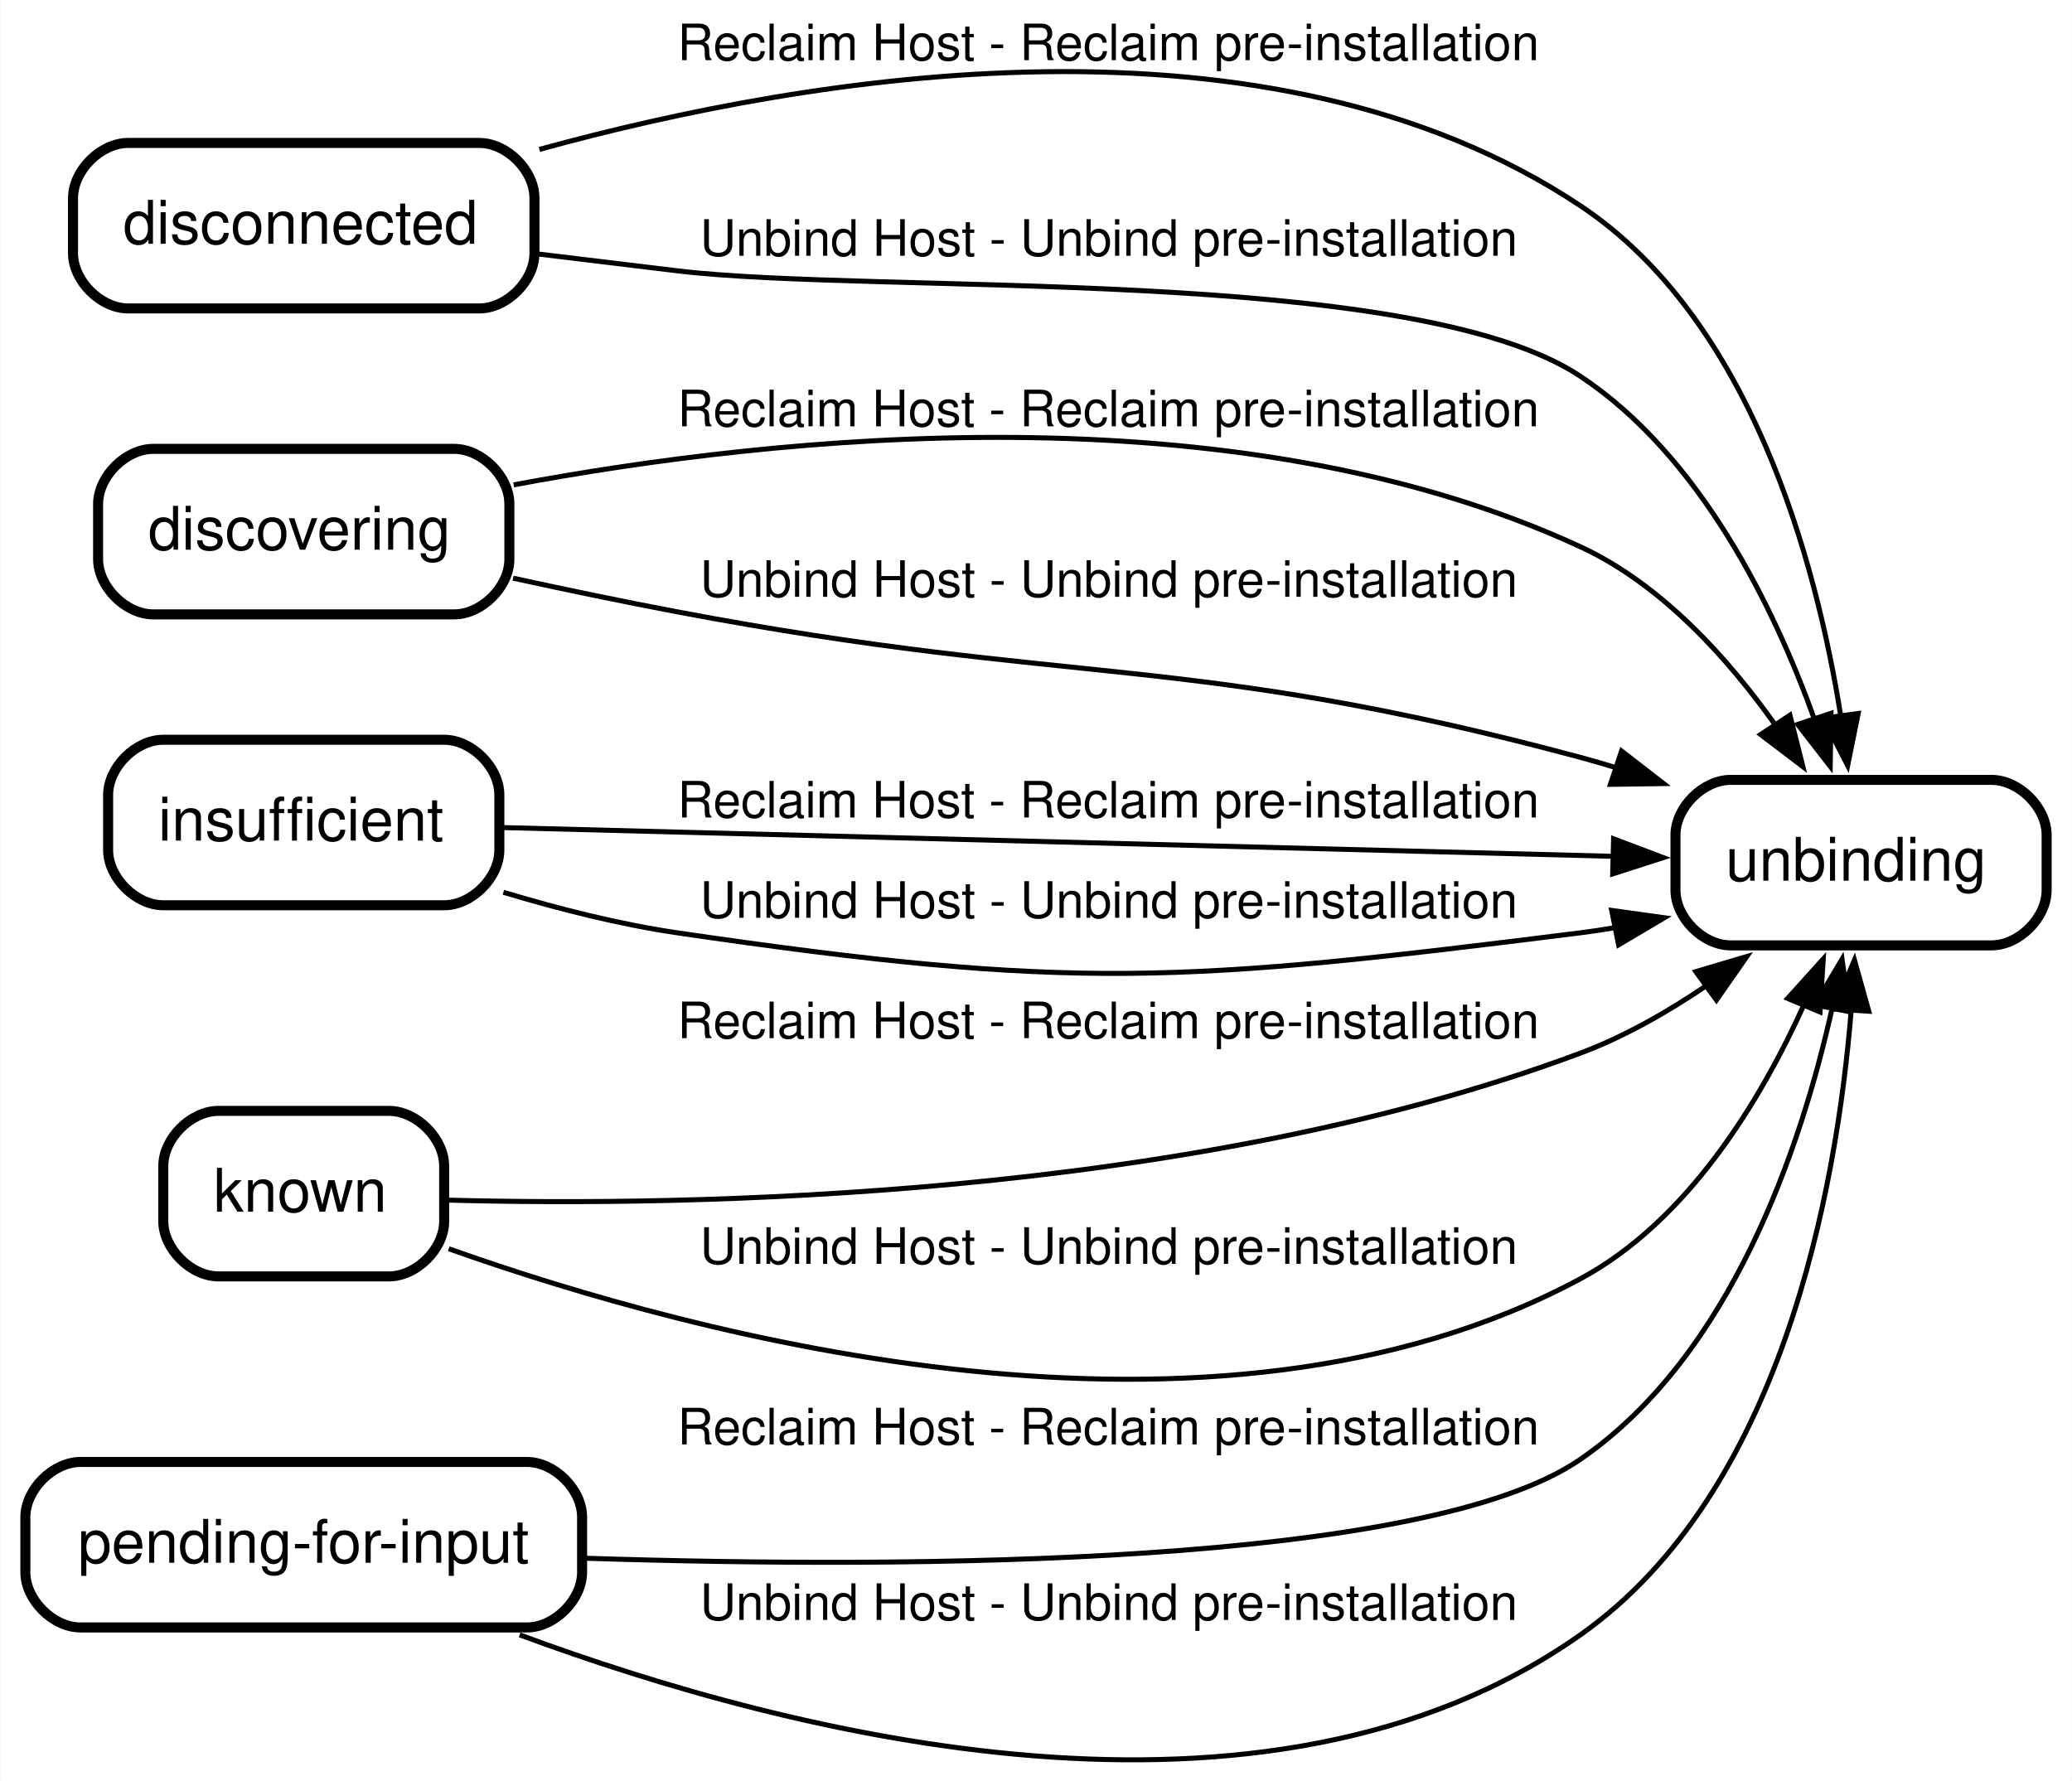
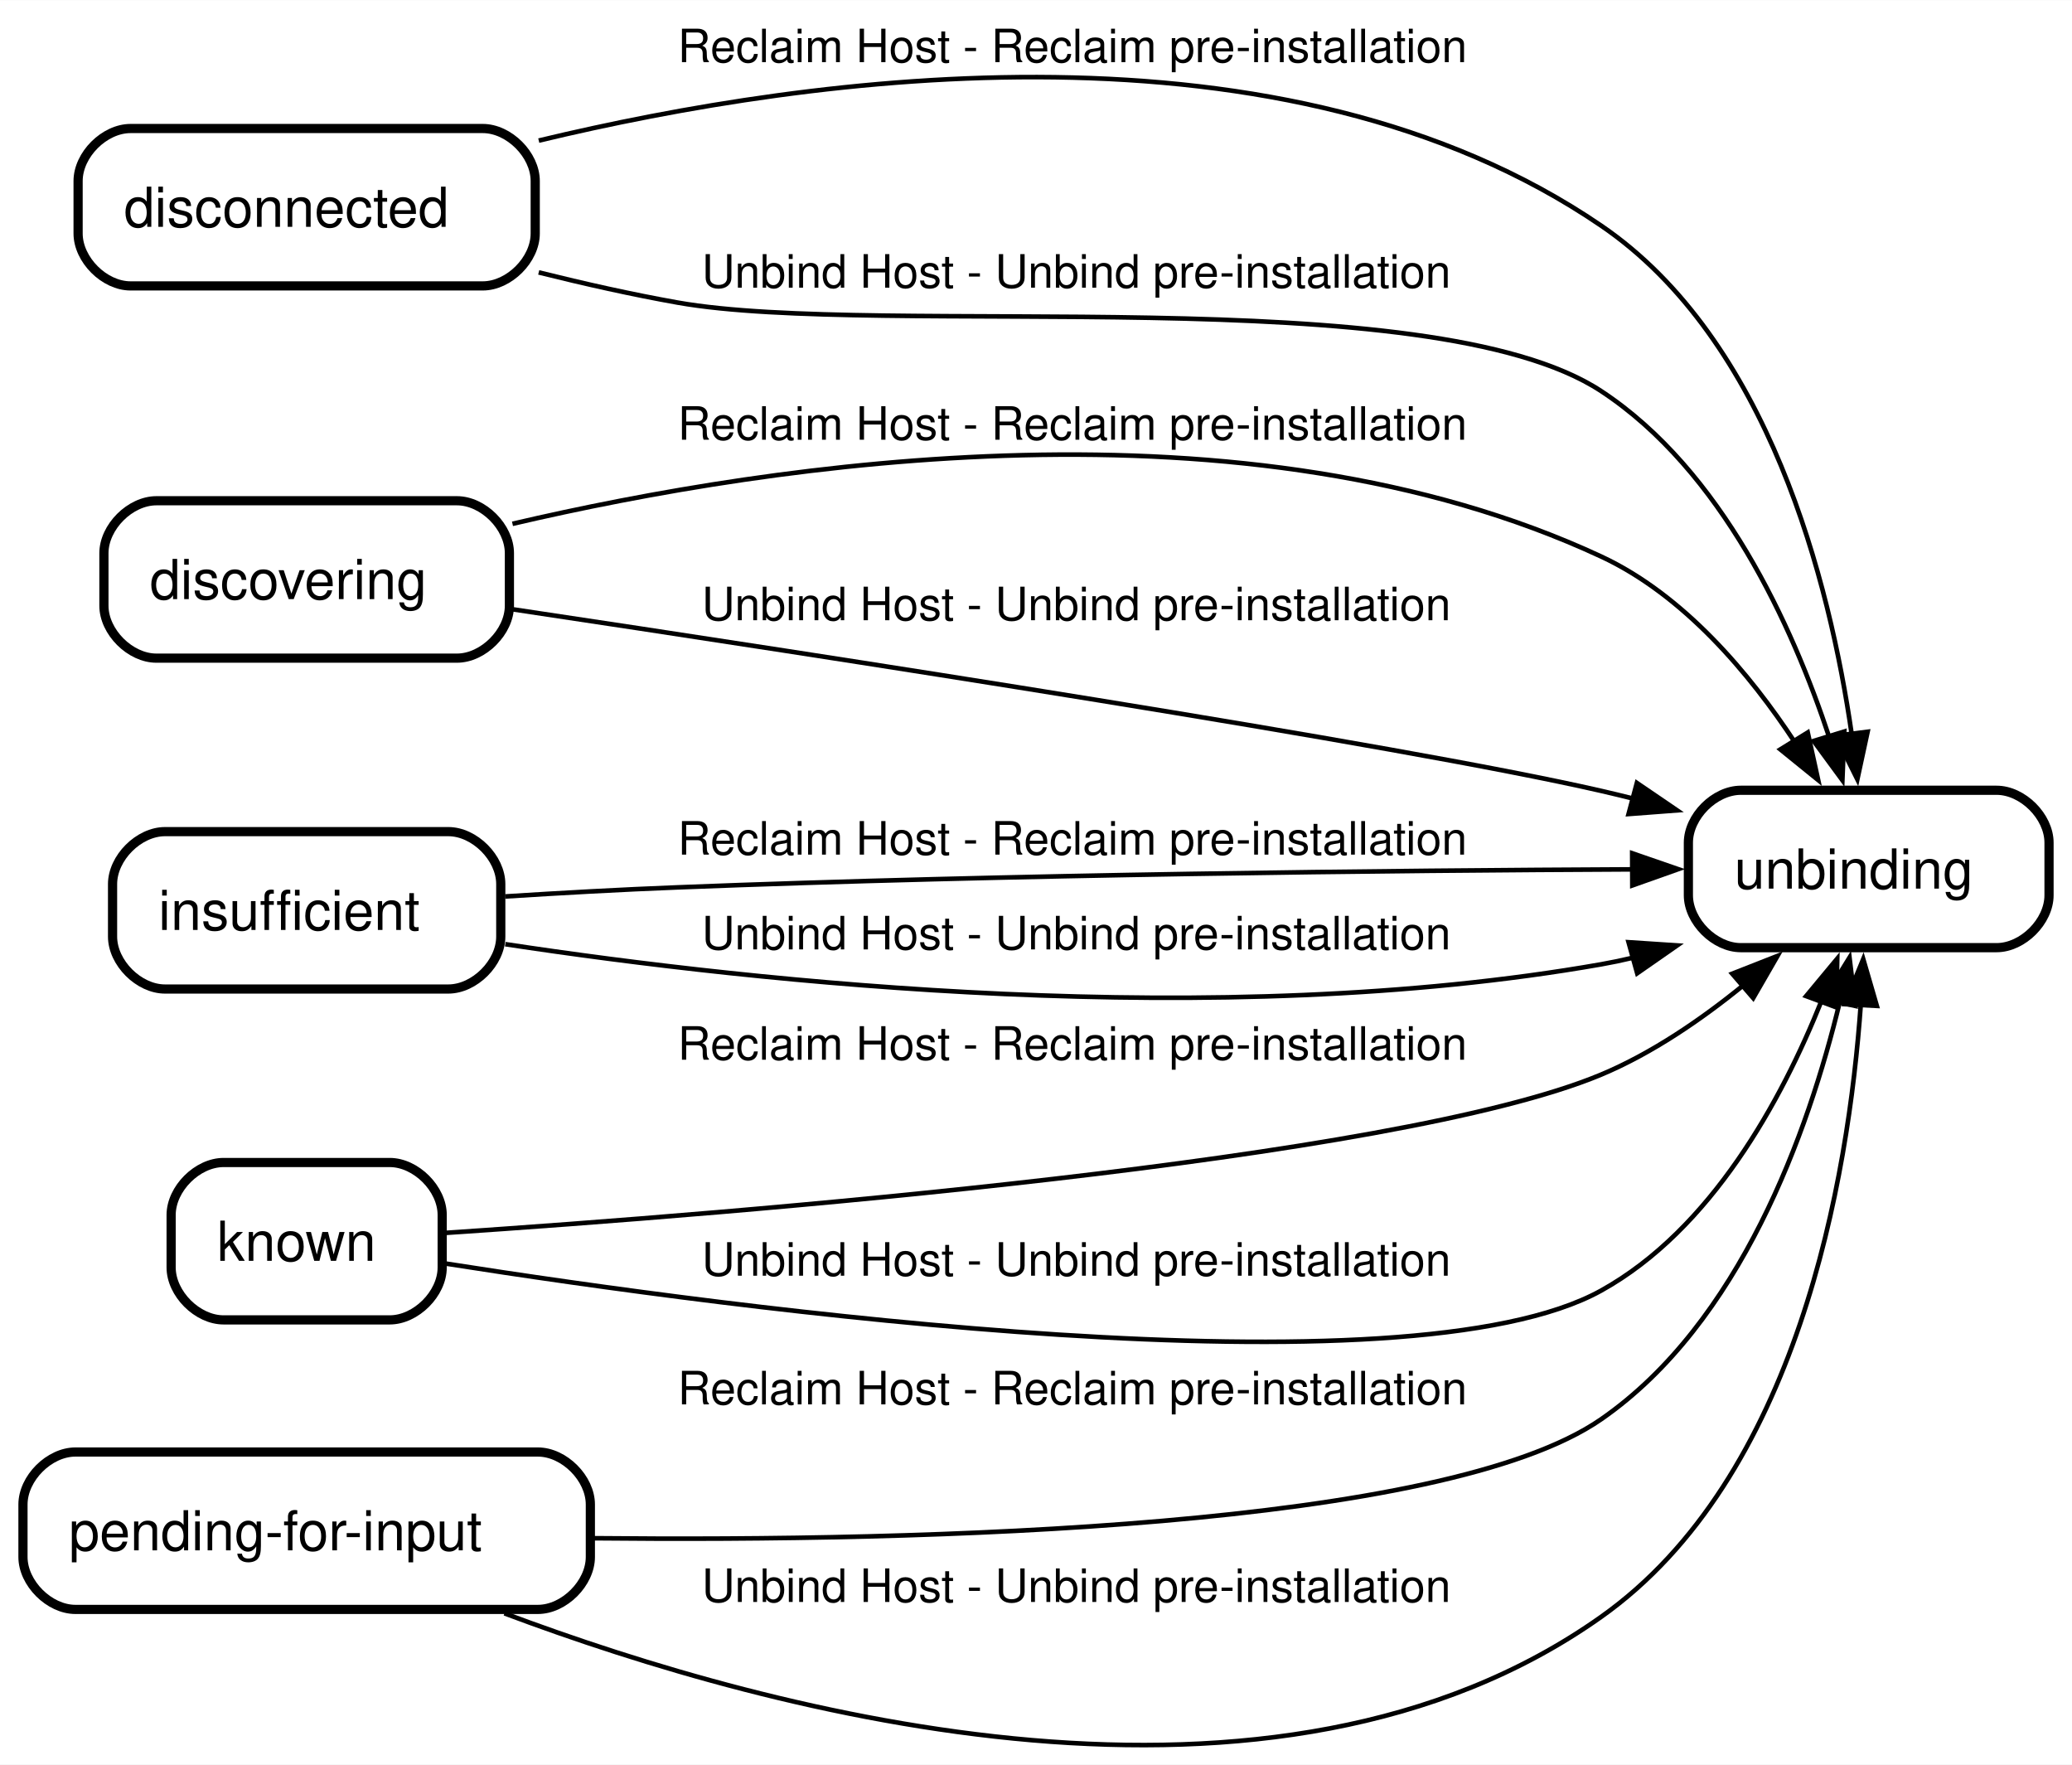
- <svg xmlns="http://www.w3.org/2000/svg" width="413pt" height="355pt" viewBox="0.00 0.00 413.00 355.10">
-   <g id="graph0" class="graph" transform="scale(1 1) rotate(0) translate(4 351.1)">
-     <polygon fill="white" stroke="none" points="-4,4 -4,-351.1 409,-351.1 409,4 -4,4" />
+ <svg xmlns="http://www.w3.org/2000/svg" width="451pt" height="384pt" viewBox="0.00 0.00 451.00 383.93">
+   <g id="graph0" class="graph" transform="scale(1 1) rotate(0) translate(4 379.93)">
+     <polygon fill="white" stroke="none" points="-4,4 -4,-379.93 447,-379.93 447,4 -4,4" />
    <g id="node1" class="node state regular">
-       <polygon fill="#ffffff" fill-opacity="0.004" stroke="none" stroke-width="2" points="103.5,-324.1 9.5,-324.1 9.5,-288.1 103.5,-288.1 103.5,-324.1" />
-       <text text-anchor="start" x="20.5" y="-302.5" font-family="Helvetica,sans-Serif" font-size="12.00">disconnected</text>
-       <path fill="none" stroke="black" stroke-width="2" d="M21.5,-289.6C21.5,-289.6 91.5,-289.6 91.5,-289.6 97,-289.6 102.5,-295.1 102.5,-300.6 102.5,-300.6 102.5,-311.6 102.5,-311.6 102.5,-317.1 97,-322.6 91.5,-322.6 91.5,-322.6 21.5,-322.6 21.5,-322.6 16,-322.6 10.5,-317.1 10.5,-311.6 10.5,-311.6 10.5,-300.6 10.5,-300.6 10.5,-295.1 16,-289.6 21.5,-289.6" />
+       <polygon fill="#ffffff" fill-opacity="0.004" stroke="none" stroke-width="2" points="113.5,-353 12,-353 12,-316.75 113.5,-316.75 113.5,-353" />
+       <text text-anchor="start" x="23" y="-330.6" font-family="Helvetica,sans-Serif" font-size="12.00">disconnected</text>
+       <path fill="none" stroke="black" stroke-width="2" d="M24.42,-317.75C24.42,-317.75 101.08,-317.75 101.08,-317.75 106.79,-317.75 112.5,-323.45 112.5,-329.16 112.5,-329.16 112.5,-340.58 112.5,-340.58 112.5,-346.29 106.79,-352 101.08,-352 101.08,-352 24.42,-352 24.42,-352 18.71,-352 13,-346.29 13,-340.58 13,-340.58 13,-329.16 13,-329.16 13,-323.45 18.71,-317.75 24.42,-317.75" />
+     </g>
+     <g id="node2" class="node state regular">
+       <polygon fill="#ffffff" fill-opacity="0.004" stroke="none" stroke-width="2" points="443,-209 362.5,-209 362.5,-172.75 443,-172.75 443,-209" />
+       <text text-anchor="start" x="373.5" y="-186.6" font-family="Helvetica,sans-Serif" font-size="12.00">unbinding</text>
+       <path fill="none" stroke="black" stroke-width="2" d="M374.92,-173.75C374.92,-173.75 430.58,-173.75 430.58,-173.75 436.29,-173.75 442,-179.45 442,-185.16 442,-185.16 442,-196.58 442,-196.58 442,-202.29 436.29,-208 430.58,-208 430.58,-208 374.92,-208 374.92,-208 369.21,-208 363.5,-202.29 363.5,-196.58 363.5,-196.58 363.5,-185.16 363.5,-185.16 363.5,-179.45 369.21,-173.75 374.92,-173.75" />
+     </g>
+     <g id="edge1" class="edge transition">
+       <path fill="none" stroke="black" d="M113.27,-349.37C173.5,-363.84 275.63,-377.83 344.5,-330.87 381.02,-305.97 394.27,-253.29 399.06,-220.12" />
+       <polygon fill="black" stroke="black" points="402.51,-220.73 400.28,-210.38 395.56,-219.86 402.51,-220.73" />
+       <text text-anchor="start" x="143.5" y="-366.43" font-family="Helvetica,sans-Serif" font-size="10.00">Reclaim Host - Reclaim pre-installation   </text>
+     </g>
+     <g id="edge2" class="edge transition">
+       <path fill="none" stroke="black" d="M113.26,-320.69C123.21,-318.21 133.64,-315.87 143.5,-314.12 187.69,-306.31 307,-319.52 344.5,-294.87 370.82,-277.57 386.11,-243.87 394.17,-219.51" />
+       <polygon fill="black" stroke="black" points="397.44,-220.78 397.02,-210.19 390.75,-218.73 397.44,-220.78" />
+       <text text-anchor="start" x="148.75" y="-317.37" font-family="Helvetica,sans-Serif" font-size="10.00">Unbind Host - Unbind pre-installation   </text>
+     </g>
+     <g id="node3" class="node state regular">
+       <polygon fill="#ffffff" fill-opacity="0.004" stroke="none" stroke-width="2" points="107.88,-272 17.62,-272 17.62,-235.75 107.88,-235.75 107.88,-272" />
+       <text text-anchor="start" x="28.62" y="-249.6" font-family="Helvetica,sans-Serif" font-size="12.00">discovering</text>
+       <path fill="none" stroke="black" stroke-width="2" d="M30.04,-236.75C30.04,-236.75 95.46,-236.75 95.46,-236.75 101.17,-236.75 106.88,-242.45 106.88,-248.16 106.88,-248.16 106.88,-259.58 106.88,-259.58 106.88,-265.29 101.17,-271 95.46,-271 95.46,-271 30.04,-271 30.04,-271 24.33,-271 18.62,-265.29 18.62,-259.58 18.62,-259.58 18.62,-248.16 18.62,-248.16 18.62,-242.45 24.33,-236.75 30.04,-236.75" />
+     </g>
+     <g id="edge3" class="edge transition">
+       <path fill="none" stroke="black" d="M107.55,-265.98C164.95,-279.4 267.37,-294.76 344.5,-258.87 362.52,-250.49 376.9,-233.33 386.74,-218.35" />
+       <polygon fill="black" stroke="black" points="389.48,-220.57 391.75,-210.22 383.52,-216.89 389.48,-220.57" />
+       <text text-anchor="start" x="143.5" y="-284.28" font-family="Helvetica,sans-Serif" font-size="10.00">Reclaim Host - Reclaim pre-installation   </text>
+     </g>
+     <g id="edge4" class="edge transition">
+       <path fill="none" stroke="black" d="M107.65,-247.37C174.89,-237.3 300.27,-218.02 344.5,-207.87 346.79,-207.35 349.12,-206.78 351.47,-206.19" />
+       <polygon fill="black" stroke="black" points="352.29,-209.59 361.04,-203.63 350.48,-202.83 352.29,-209.59" />
+       <text text-anchor="start" x="148.75" y="-245" font-family="Helvetica,sans-Serif" font-size="10.00">Unbind Host - Unbind pre-installation   </text>
+     </g>
+     <g id="node4" class="node state regular">
+       <polygon fill="#ffffff" fill-opacity="0.004" stroke="none" stroke-width="2" points="106,-200 19.5,-200 19.5,-163.75 106,-163.75 106,-200" />
+       <text text-anchor="start" x="30.5" y="-177.6" font-family="Helvetica,sans-Serif" font-size="12.00">insufficient</text>
+       <path fill="none" stroke="black" stroke-width="2" d="M31.92,-164.75C31.92,-164.75 93.58,-164.75 93.58,-164.75 99.29,-164.75 105,-170.45 105,-176.16 105,-176.16 105,-187.58 105,-187.58 105,-193.29 99.29,-199 93.58,-199 93.58,-199 31.92,-199 31.92,-199 26.21,-199 20.5,-193.29 20.5,-187.58 20.5,-187.58 20.5,-176.16 20.5,-176.16 20.5,-170.45 26.21,-164.75 31.92,-164.75" />
+     </g>
+     <g id="edge5" class="edge transition">
+       <path fill="none" stroke="black" d="M105.95,-184.89C118.07,-185.66 131.3,-186.4 143.5,-186.87 215.77,-189.7 299.5,-190.55 351.55,-190.79" />
+       <polygon fill="black" stroke="black" points="351.27,-194.29 361.28,-190.83 351.3,-187.29 351.27,-194.29" />
+       <text text-anchor="start" x="143.5" y="-194" font-family="Helvetica,sans-Serif" font-size="10.00">Reclaim Host - Reclaim pre-installation   </text>
+     </g>
+     <g id="edge6" class="edge transition">
+       <path fill="none" stroke="black" d="M105.98,-174.51C161.24,-166.14 260.9,-155.44 344.5,-170.12 346.82,-170.53 349.17,-171.02 351.52,-171.58" />
+       <polygon fill="black" stroke="black" points="350.48,-174.93 361.05,-174.23 352.36,-168.18 350.48,-174.93" />
+       <text text-anchor="start" x="148.75" y="-173.37" font-family="Helvetica,sans-Serif" font-size="10.00">Unbind Host - Unbind pre-installation   </text>
+     </g>
+     <g id="node5" class="node state regular">
+       <polygon fill="#ffffff" fill-opacity="0.004" stroke="none" stroke-width="2" points="93.25,-128 32.25,-128 32.25,-91.75 93.25,-91.75 93.25,-128" />
+       <text text-anchor="start" x="43.25" y="-105.6" font-family="Helvetica,sans-Serif" font-size="12.00">known</text>
+       <path fill="none" stroke="black" stroke-width="2" d="M44.67,-92.75C44.67,-92.75 80.83,-92.75 80.83,-92.75 86.54,-92.75 92.25,-98.45 92.25,-104.16 92.25,-104.16 92.25,-115.58 92.25,-115.58 92.25,-121.29 86.54,-127 80.83,-127 80.83,-127 44.67,-127 44.67,-127 38.96,-127 33.25,-121.29 33.25,-115.58 33.25,-115.58 33.25,-104.16 33.25,-104.16 33.25,-98.45 38.96,-92.75 44.67,-92.75" />
+     </g>
+     <g id="edge7" class="edge transition">
+       <path fill="none" stroke="black" d="M93.07,-111.69C155.49,-115.88 299.5,-127.31 344.5,-146.12 355.59,-150.76 366.35,-158.14 375.49,-165.58" />
+       <polygon fill="black" stroke="black" points="373.04,-168.08 382.9,-171.95 377.61,-162.78 373.04,-168.08" />
+       <text text-anchor="start" x="143.5" y="-149.37" font-family="Helvetica,sans-Serif" font-size="10.00">Reclaim Host - Reclaim pre-installation   </text>
+     </g>
+     <g id="edge8" class="edge transition">
+       <path fill="none" stroke="black" d="M93,-105.01C155.95,-95.13 302.06,-75.58 344.5,-99.12 368.55,-112.46 383.82,-140.57 392.48,-162.18" />
+       <polygon fill="black" stroke="black" points="389.13,-163.21 395.9,-171.36 395.69,-160.77 389.13,-163.21" />
+       <text text-anchor="start" x="148.75" y="-102.37" font-family="Helvetica,sans-Serif" font-size="10.00">Unbind Host - Unbind pre-installation   </text>
    </g>
    <g id="node6" class="node state regular">
-       <polygon fill="#ffffff" fill-opacity="0.004" stroke="none" stroke-width="2" points="405,-197.1 329,-197.1 329,-161.1 405,-161.1 405,-197.1" />
-       <text text-anchor="start" x="340" y="-175.5" font-family="Helvetica,sans-Serif" font-size="12.00">unbinding</text>
-       <path fill="none" stroke="black" stroke-width="2" d="M341,-162.6C341,-162.6 393,-162.6 393,-162.6 398.5,-162.6 404,-168.1 404,-173.6 404,-173.6 404,-184.6 404,-184.6 404,-190.1 398.5,-195.6 393,-195.6 393,-195.6 341,-195.6 341,-195.6 335.5,-195.6 330,-190.1 330,-184.6 330,-184.6 330,-173.6 330,-173.6 330,-168.1 335.5,-162.6 341,-162.6" />
-     </g>
-     <g id="edge3" class="edge transition">
-       <path fill="none" stroke="black" d="M103.49,-321.31C157.88,-336.26 248.87,-351.4 311,-310.1 345.06,-287.46 358.07,-239.19 363.01,-207.99" />
-       <polygon fill="black" stroke="black" points="366.43,-208.84 364.33,-198.45 359.5,-207.88 366.43,-208.84" />
-       <text text-anchor="start" x="131" y="-339.1" font-family="Helvetica,sans-Serif" font-size="10.00">Reclaim Host - Reclaim pre-installation   </text>
-     </g>
-     <g id="edge8" class="edge transition">
-       <path fill="none" stroke="black" d="M103.37,-300.44C112.52,-299.32 122.06,-298.17 131,-297.1 170.99,-292.32 277.44,-298.36 311,-276.1 335.02,-260.17 349.7,-229.97 357.78,-207.48" />
-       <polygon fill="black" stroke="black" points="361.01,-208.88 360.85,-198.29 354.36,-206.66 361.01,-208.88" />
-       <text text-anchor="start" x="135.5" y="-300.1" font-family="Helvetica,sans-Serif" font-size="10.00">Unbind Host - Unbind pre-installation   </text>
-     </g>
-     <g id="node2" class="node state regular">
-       <polygon fill="#ffffff" fill-opacity="0.004" stroke="none" stroke-width="2" points="98.5,-263.1 14.5,-263.1 14.5,-227.1 98.5,-227.1 98.5,-263.1" />
-       <text text-anchor="start" x="25.5" y="-241.5" font-family="Helvetica,sans-Serif" font-size="12.00">discovering</text>
-       <path fill="none" stroke="black" stroke-width="2" d="M26.5,-228.6C26.5,-228.6 86.5,-228.6 86.5,-228.6 92,-228.6 97.5,-234.1 97.5,-239.6 97.5,-239.6 97.5,-250.6 97.5,-250.6 97.5,-256.1 92,-261.6 86.5,-261.6 86.5,-261.6 26.5,-261.6 26.5,-261.6 21,-261.6 15.5,-256.1 15.5,-250.6 15.5,-250.6 15.5,-239.6 15.5,-239.6 15.5,-234.1 21,-228.6 26.5,-228.6" />
-     </g>
-     <g id="edge2" class="edge transition">
-       <path fill="none" stroke="black" d="M98.36,-254.42C150.4,-264.16 241.87,-274.01 311,-242.1 327.23,-234.61 340.57,-219.75 350.05,-206.34" />
-       <polygon fill="black" stroke="black" points="352.82,-208.5 355.41,-198.23 346.98,-204.64 352.82,-208.5" />
-       <text text-anchor="start" x="131" y="-266.1" font-family="Helvetica,sans-Serif" font-size="10.00">Reclaim Host - Reclaim pre-installation   </text>
-     </g>
-     <g id="edge7" class="edge transition">
-       <path fill="none" stroke="black" d="M98.24,-235.82C108.88,-233.5 120.35,-231.11 131,-229.1 210.62,-214.03 232.74,-221.11 311,-200.1 313.41,-199.45 315.85,-198.74 318.31,-197.98" />
-       <polygon fill="black" stroke="black" points="319.25,-201.35 327.63,-194.86 317.03,-194.71 319.25,-201.35" />
-       <text text-anchor="start" x="135.5" y="-232.1" font-family="Helvetica,sans-Serif" font-size="10.00">Unbind Host - Unbind pre-installation   </text>
-     </g>
-     <g id="node3" class="node state regular">
-       <polygon fill="#ffffff" fill-opacity="0.004" stroke="none" stroke-width="2" points="96.5,-205.1 16.5,-205.1 16.5,-169.1 96.5,-169.1 96.5,-205.1" />
-       <text text-anchor="start" x="27.5" y="-183.5" font-family="Helvetica,sans-Serif" font-size="12.00">insufficient</text>
-       <path fill="none" stroke="black" stroke-width="2" d="M28.5,-170.6C28.5,-170.6 84.5,-170.6 84.5,-170.6 90,-170.6 95.5,-176.1 95.5,-181.6 95.5,-181.6 95.5,-192.6 95.5,-192.6 95.5,-198.1 90,-203.6 84.5,-203.6 84.5,-203.6 28.5,-203.6 28.5,-203.6 23,-203.6 17.5,-198.1 17.5,-192.6 17.5,-192.6 17.5,-181.6 17.5,-181.6 17.5,-176.1 23,-170.6 28.5,-170.6" />
-     </g>
-     <g id="edge4" class="edge transition">
-       <path fill="none" stroke="black" d="M96.26,-186.09C152.51,-184.63 256.71,-181.93 317.83,-180.35" />
-       <polygon fill="black" stroke="black" points="317.66,-183.85 327.57,-180.1 317.48,-176.86 317.66,-183.85" />
-       <text text-anchor="start" x="131" y="-188.1" font-family="Helvetica,sans-Serif" font-size="10.00">Reclaim Host - Reclaim pre-installation   </text>
+       <polygon fill="#ffffff" fill-opacity="0.004" stroke="none" stroke-width="2" points="125.5,-65 0,-65 0,-28.75 125.5,-28.75 125.5,-65" />
+       <text text-anchor="start" x="11" y="-42.6" font-family="Helvetica,sans-Serif" font-size="12.00">pending-for-input</text>
+       <path fill="none" stroke="black" stroke-width="2" d="M12.42,-29.75C12.42,-29.75 113.08,-29.75 113.08,-29.75 118.79,-29.75 124.5,-35.45 124.5,-41.16 124.5,-41.16 124.5,-52.58 124.5,-52.58 124.5,-58.29 118.79,-64 113.08,-64 113.08,-64 12.42,-64 12.42,-64 6.71,-64 1,-58.29 1,-52.58 1,-52.58 1,-41.16 1,-41.16 1,-35.45 6.71,-29.75 12.42,-29.75" />
    </g>
    <g id="edge9" class="edge transition">
-       <path fill="none" stroke="black" d="M96.31,-173.19C107.37,-169.86 119.53,-166.78 131,-165.1 210.16,-153.51 231.62,-155.15 311,-165.1 313.33,-165.39 315.7,-165.75 318.09,-166.16" />
-       <polygon fill="black" stroke="black" points="317.28,-169.57 327.78,-168.11 318.66,-162.71 317.28,-169.57" />
-       <text text-anchor="start" x="135.5" y="-168.1" font-family="Helvetica,sans-Serif" font-size="10.00">Unbind Host - Unbind pre-installation   </text>
-     </g>
-     <g id="node4" class="node state regular">
-       <polygon fill="#ffffff" fill-opacity="0.004" stroke="none" stroke-width="2" points="85.5,-131.1 27.5,-131.1 27.5,-95.1 85.5,-95.1 85.5,-131.1" />
-       <text text-anchor="start" x="38.5" y="-109.5" font-family="Helvetica,sans-Serif" font-size="12.00">known</text>
-       <path fill="none" stroke="black" stroke-width="2" d="M39.5,-96.6C39.5,-96.6 73.5,-96.6 73.5,-96.6 79,-96.6 84.5,-102.1 84.5,-107.6 84.5,-107.6 84.5,-118.6 84.5,-118.6 84.5,-124.1 79,-129.6 73.5,-129.6 73.5,-129.6 39.5,-129.6 39.5,-129.6 34,-129.6 28.5,-124.1 28.5,-118.6 28.5,-118.6 28.5,-107.6 28.5,-107.6 28.5,-102.1 34,-96.6 39.5,-96.6" />
-     </g>
-     <g id="edge1" class="edge transition">
-       <path fill="none" stroke="black" d="M85.15,-111.81C132.86,-110.53 233.01,-111.98 311,-141.1 319.72,-144.35 328.37,-149.29 336.14,-154.55" />
-       <polygon fill="black" stroke="black" points="334.06,-157.37 344.22,-160.38 338.16,-151.69 334.06,-157.37" />
-       <text text-anchor="start" x="131" y="-144.1" font-family="Helvetica,sans-Serif" font-size="10.00">Reclaim Host - Reclaim pre-installation   </text>
-     </g>
-     <g id="edge6" class="edge transition">
-       <path fill="none" stroke="black" d="M85.41,-102.11C134.38,-84.72 237.55,-56.66 311,-96.1 332.49,-107.64 347,-131.67 355.69,-150.92" />
-       <polygon fill="black" stroke="black" points="352.36,-152.02 359.46,-159.89 358.82,-149.32 352.36,-152.02" />
-       <text text-anchor="start" x="135.5" y="-99.1" font-family="Helvetica,sans-Serif" font-size="10.00">Unbind Host - Unbind pre-installation   </text>
-     </g>
-     <g id="node5" class="node state regular">
-       <polygon fill="#ffffff" fill-opacity="0.004" stroke="none" stroke-width="2" points="113,-61.1 0,-61.1 0,-25.1 113,-25.1 113,-61.1" />
-       <text text-anchor="start" x="11.5" y="-39.5" font-family="Helvetica,sans-Serif" font-size="12.00">pending-for-input</text>
-       <path fill="none" stroke="black" stroke-width="2" d="M12,-26.6C12,-26.6 101,-26.6 101,-26.6 106.5,-26.6 112,-32.1 112,-37.6 112,-37.6 112,-48.6 112,-48.6 112,-54.1 106.5,-59.6 101,-59.6 101,-59.6 12,-59.6 12,-59.6 6.5,-59.6 1,-54.1 1,-48.6 1,-48.6 1,-37.6 1,-37.6 1,-32.1 6.5,-26.6 12,-26.6" />
-     </g>
-     <g id="edge5" class="edge transition">
-       <path fill="none" stroke="black" d="M112.79,-40.4C177.56,-38.32 279.97,-38.76 311,-60.1 341.03,-80.75 355.01,-122.12 361.27,-150.22" />
-       <polygon fill="black" stroke="black" points="357.81,-150.75 363.21,-159.86 364.67,-149.37 357.81,-150.75" />
-       <text text-anchor="start" x="131" y="-63.1" font-family="Helvetica,sans-Serif" font-size="10.00">Reclaim Host - Reclaim pre-installation   </text>
+       <path fill="none" stroke="black" d="M125.31,-45.24C197.06,-44.51 310.21,-47.38 344.5,-71.12 374.84,-92.12 389.62,-133.7 396.44,-161.9" />
+       <polygon fill="black" stroke="black" points="393.01,-162.58 398.57,-171.59 399.84,-161.07 393.01,-162.58" />
+       <text text-anchor="start" x="143.5" y="-74.37" font-family="Helvetica,sans-Serif" font-size="10.00">Reclaim Host - Reclaim pre-installation   </text>
    </g>
    <g id="edge10" class="edge transition">
-       <path fill="none" stroke="black" d="M99.55,-25.13C153.69,-5.08 248.25,19.13 311,-25.1 351.14,-53.38 362.14,-113.74 365.06,-149.92" />
-       <polygon fill="black" stroke="black" points="361.55,-149.91 365.68,-159.67 368.54,-149.47 361.55,-149.91" />
-       <text text-anchor="start" x="135.5" y="-28.1" font-family="Helvetica,sans-Serif" font-size="10.00">Unbind Host - Unbind pre-installation   </text>
+       <path fill="none" stroke="black" d="M105.8,-28.9C164.92,-6.72 273.34,22.28 344.5,-28.12 387.29,-58.43 398.33,-123.39 401.03,-161.44" />
+       <polygon fill="black" stroke="black" points="397.53,-161.46 401.56,-171.26 404.52,-161.08 397.53,-161.46" />
+       <text text-anchor="start" x="148.75" y="-31.37" font-family="Helvetica,sans-Serif" font-size="10.00">Unbind Host - Unbind pre-installation   </text>
    </g>
  </g>
</svg>
